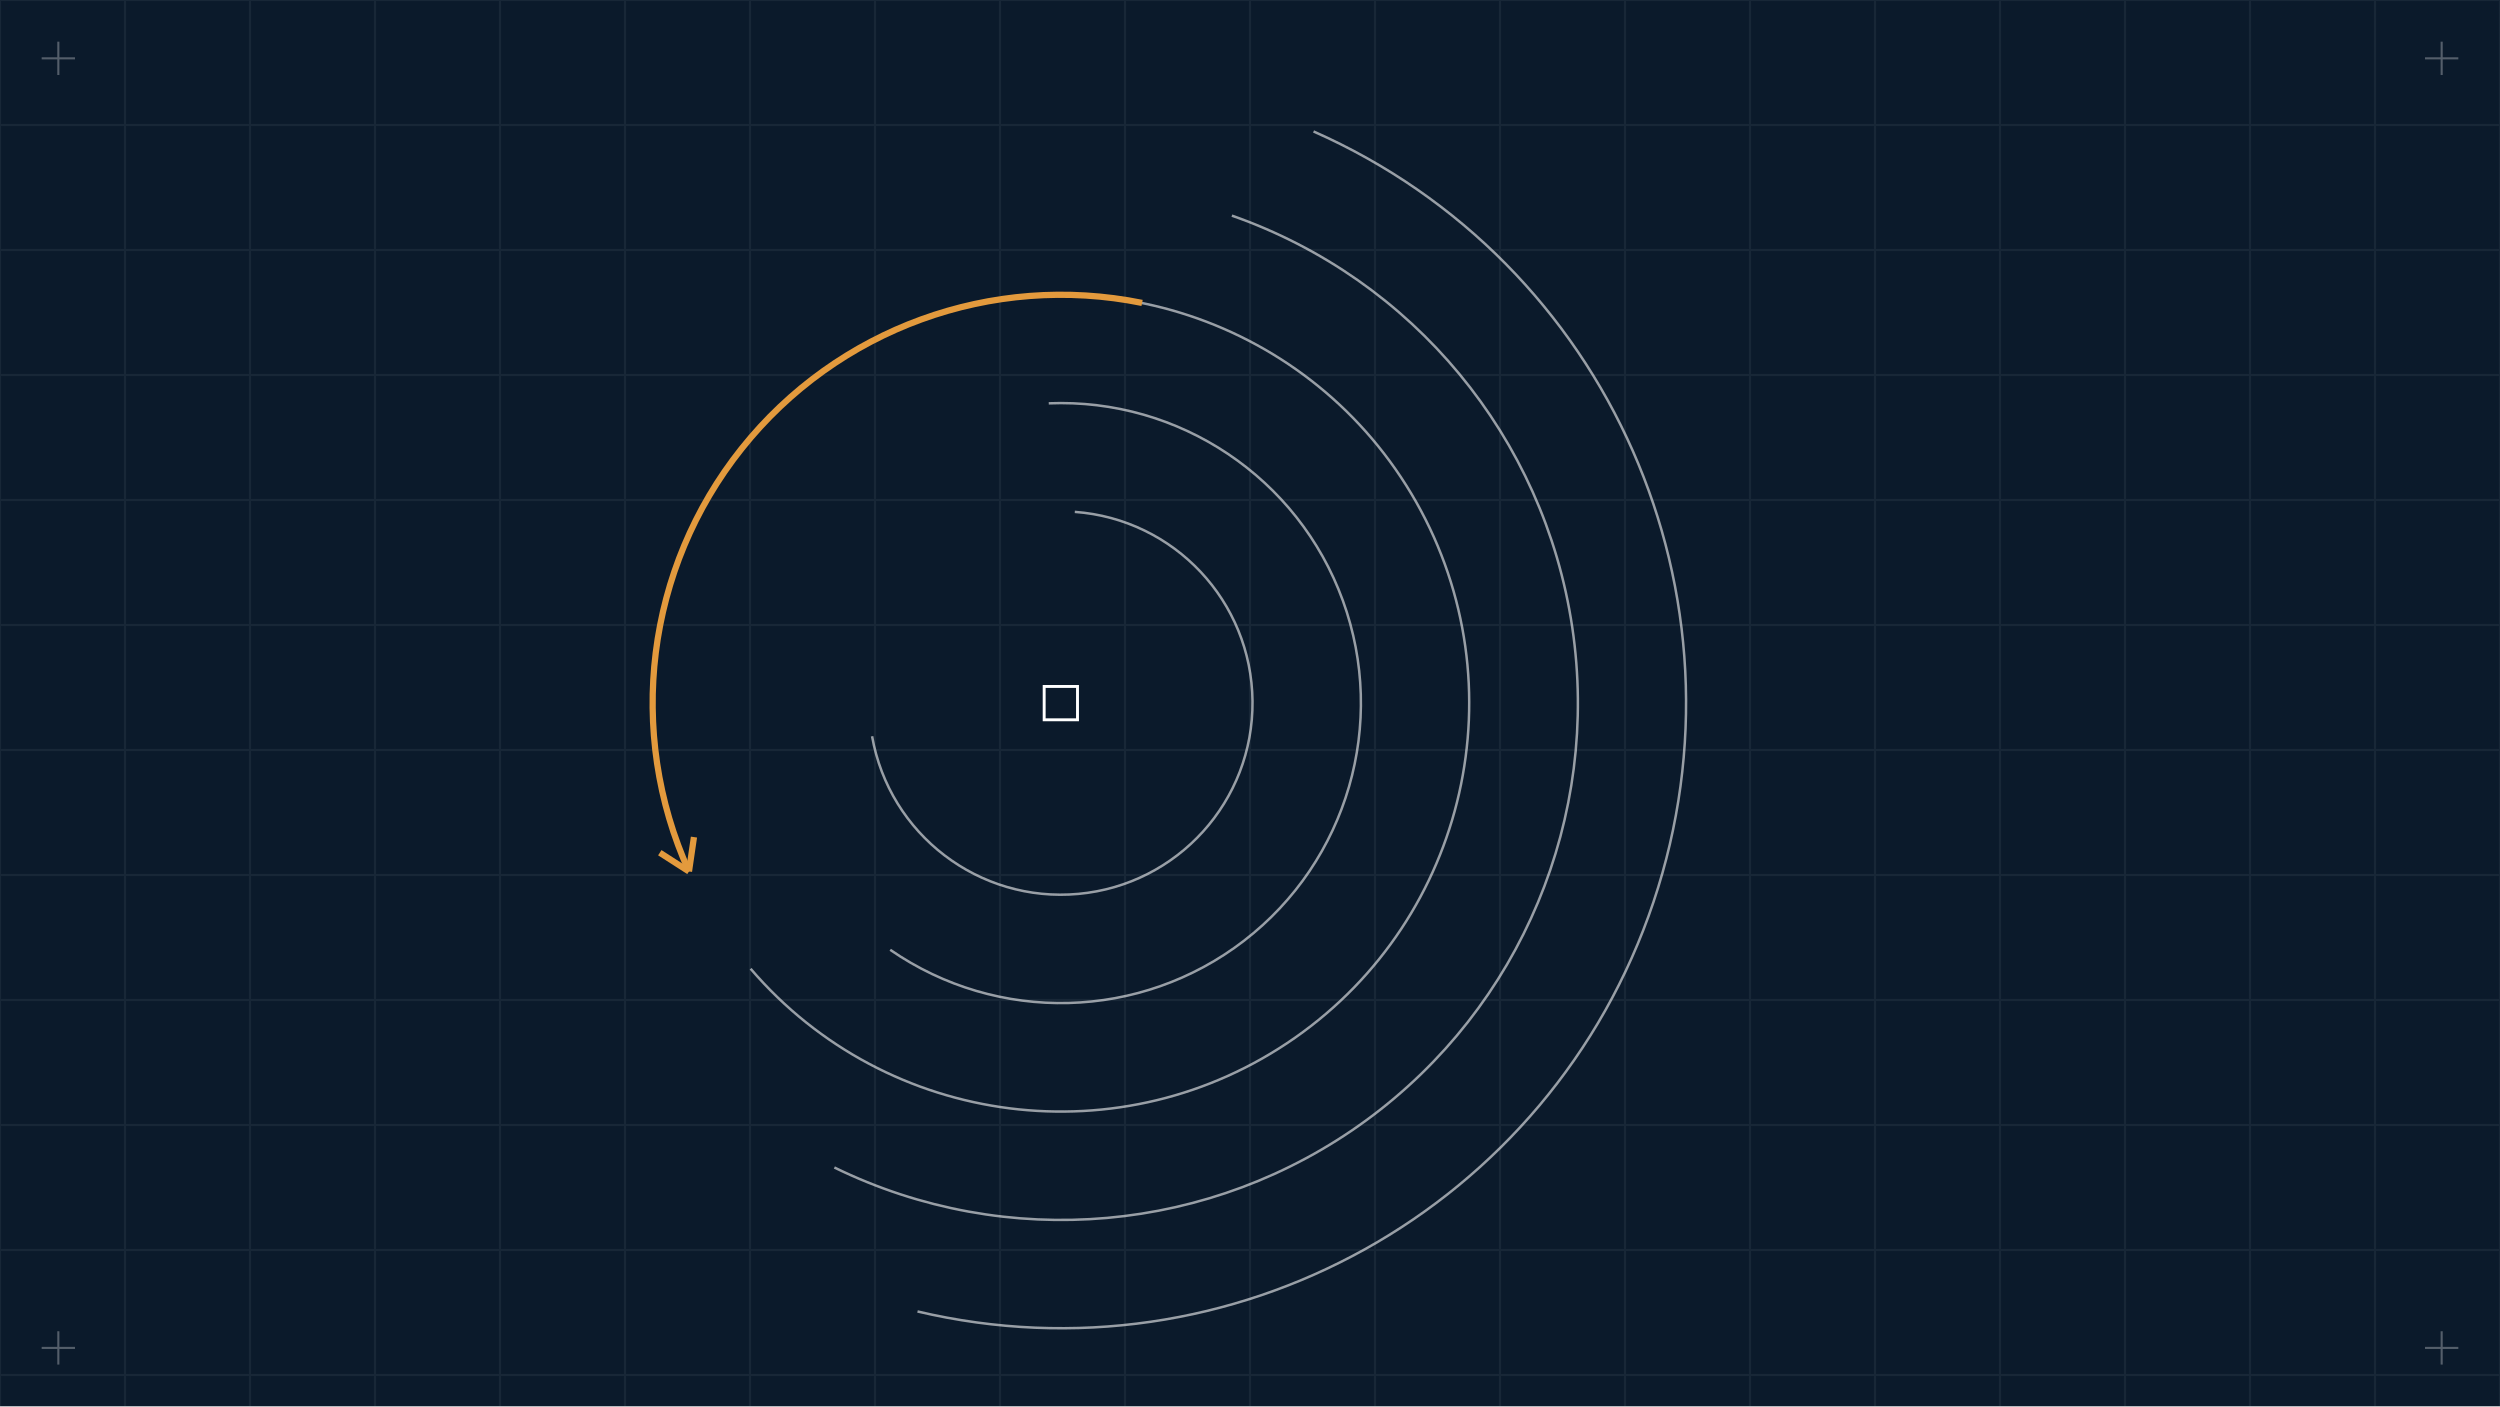
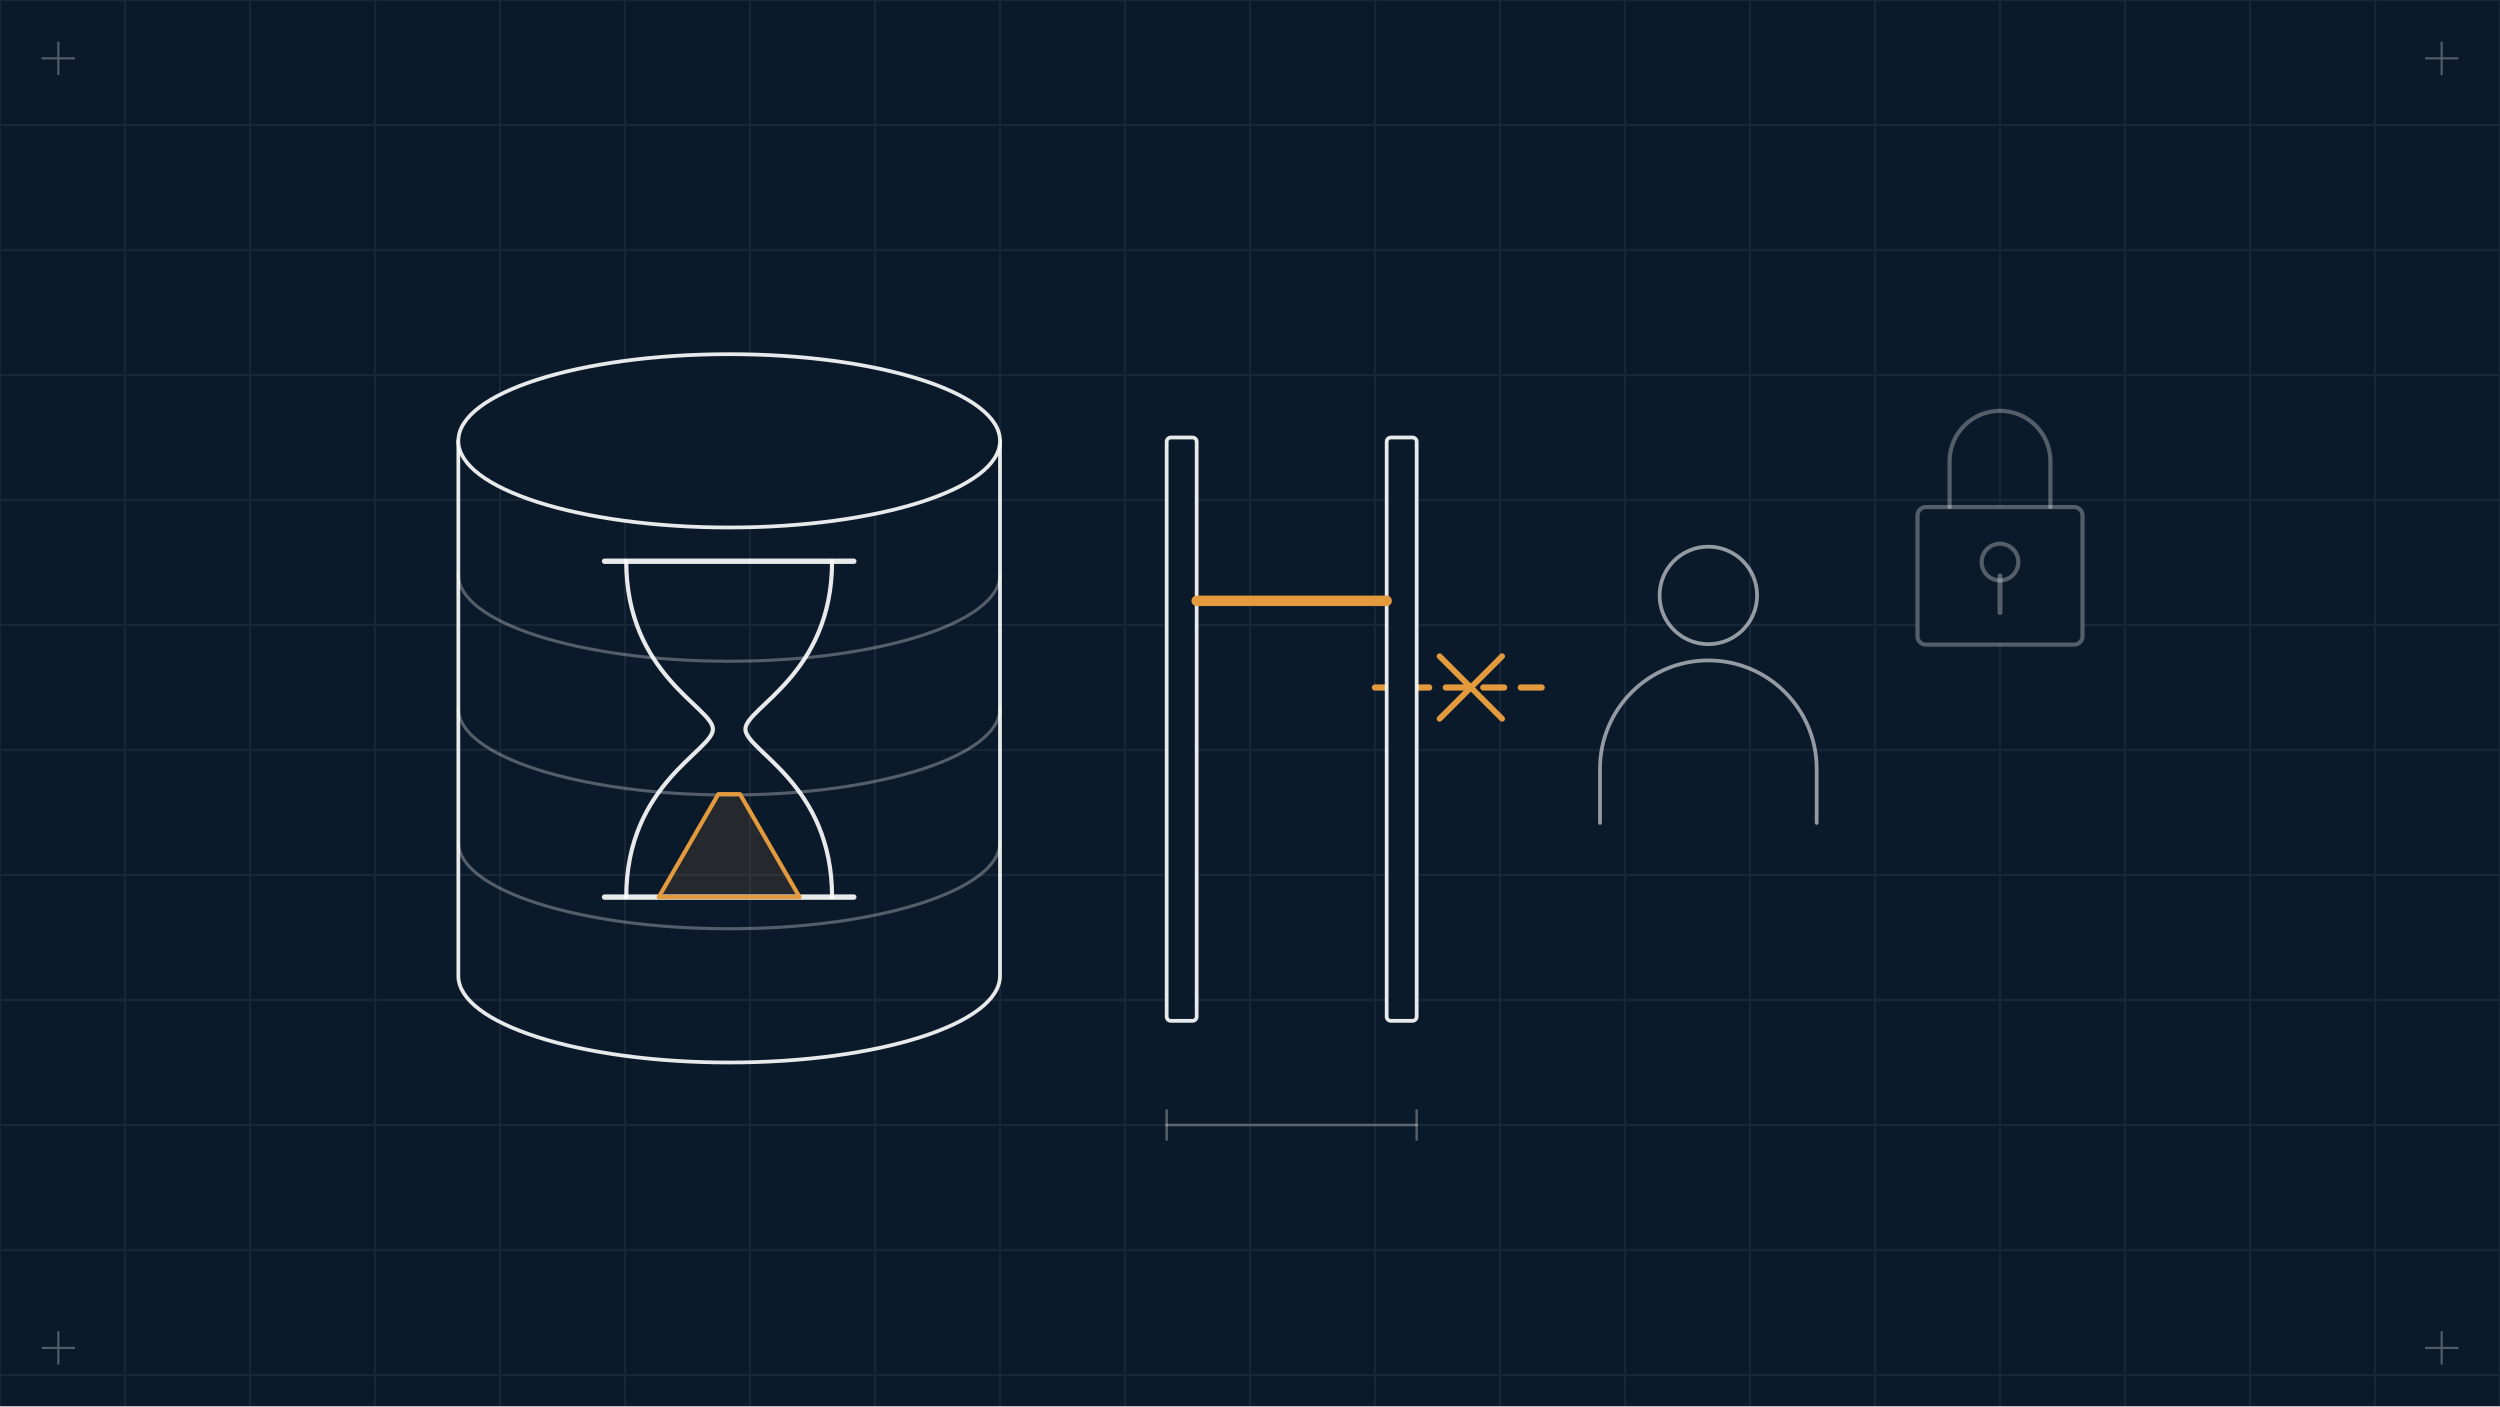
- <svg xmlns="http://www.w3.org/2000/svg" viewBox="0 0 1200 675" role="img" aria-label="Abstract illustration of a recovery arc returning to its baseline">
+ <svg xmlns="http://www.w3.org/2000/svg" viewBox="0 0 1200 675" role="img" aria-label="A backup vault on a timed lock that blocks even an administrator's delete">
  <rect width="1200" height="675" fill="#0b1a2b" />
  <path d="M0 0V675M60 0V675M120 0V675M180 0V675M240 0V675M300 0V675M360 0V675M420 0V675M480 0V675M540 0V675M600 0V675M660 0V675M720 0V675M780 0V675M840 0V675M900 0V675M960 0V675M1020 0V675M1080 0V675M1140 0V675M1200 0V675M0 0H1200M0 60H1200M0 120H1200M0 180H1200M0 240H1200M0 300H1200M0 360H1200M0 420H1200M0 480H1200M0 540H1200M0 600H1200M0 660H1200" stroke="rgba(255,255,255,.055)" stroke-width="1" fill="none" />
  <path d="M20 28h16M28 20v16" stroke="rgba(255,255,255,.3)" stroke-width="1" />
  <path d="M1164 28h16M1172 20v16" stroke="rgba(255,255,255,.3)" stroke-width="1" />
  <path d="M20 647h16M28 639v16" stroke="rgba(255,255,255,.3)" stroke-width="1" />
  <path d="M1164 647h16M1172 639v16" stroke="rgba(255,255,255,.3)" stroke-width="1" />
-   <g transform="translate(1200 0) scale(-1 1)">
-     <path d="M781.4 353.4A92 92 0 1 1 684.1 245.7" stroke="rgba(255,255,255,.58)" stroke-width="1.2" fill="none" />
-     <path d="M772.7 455.9A144 144 0 1 1 696.6 193.6" stroke="rgba(255,255,255,.58)" stroke-width="1.2" fill="none" />
-     <path d="M839.7 465A196 196 0 1 1 770.3 158.4" stroke="rgba(255,255,255,.58)" stroke-width="1.2" fill="none" />
-     <path d="M799.5 560.4A248 248 0 1 1 608.7 103.5" stroke="rgba(255,255,255,.58)" stroke-width="1.2" fill="none" />
-     <path d="M759.6 629.5A300 300 0 0 1 569.5 63.1" stroke="rgba(255,255,255,.58)" stroke-width="1.2" fill="none" />
-     <path d="M651.8 145.4A196 196 0 0 1 869.3 418.3" stroke="#e39a3d" stroke-width="3" fill="none" />
-     <path d="M869.3 418.3l-2.4 -16.5M869.3 418.3l14 -9" stroke="#e39a3d" stroke-width="3" />
-     <rect x="682.8" y="329.5" width="16" height="16" fill="none" stroke="#fff" stroke-width="1.4" />
-   </g>
+   <path d="M220 211.6V468.4A130 41.6 0 0 0 480 468.4V211.6" stroke="rgba(255,255,255,.9)" stroke-width="1.8" fill="none" stroke-linecap="round" stroke-linejoin="round" />
+   <ellipse cx="350" cy="211.6" rx="130" ry="41.6" stroke="rgba(255,255,255,.9)" stroke-width="1.8" fill="#0b1a2b" />
+   <path d="M220 275.8A130 41.6 0 0 0 480 275.8" stroke="rgba(255,255,255,.3)" stroke-width="1.5" fill="none" stroke-linecap="round" stroke-linejoin="round" />
+   <path d="M220 340A130 41.6 0 0 0 480 340" stroke="rgba(255,255,255,.3)" stroke-width="1.5" fill="none" stroke-linecap="round" stroke-linejoin="round" />
+   <path d="M220 404.2A130 41.6 0 0 0 480 404.2" stroke="rgba(255,255,255,.3)" stroke-width="1.5" fill="none" stroke-linecap="round" stroke-linejoin="round" />
+   <path d="M290.2 269.4L409.8 269.4" stroke="rgba(255,255,255,.9)" stroke-width="2.6" fill="none" stroke-linecap="round" stroke-linejoin="round" />
+   <path d="M290.2 430.6L409.8 430.6" stroke="rgba(255,255,255,.9)" stroke-width="2.6" fill="none" stroke-linecap="round" stroke-linejoin="round" />
+   <path d="M300.6 269.4C300.6 324 342.2 339.6 342.2 350C342.2 360.4 300.6 376 300.6 430.6" stroke="rgba(255,255,255,.9)" stroke-width="2" fill="none" stroke-linecap="round" stroke-linejoin="round" />
+   <path d="M399.4 269.4C399.4 324 357.8 339.6 357.8 350C357.8 360.4 399.4 376 399.4 430.6" stroke="rgba(255,255,255,.9)" stroke-width="2" fill="none" stroke-linecap="round" stroke-linejoin="round" />
+   <path d="M316.2 430.6H383.8L355.2 381.2H344.8Z" stroke="#e39a3d" stroke-width="2" fill="rgba(227,154,61,.12)" stroke-linecap="round" stroke-linejoin="round" />
+   <circle cx="820" cy="285.8" r="23.4" stroke="rgba(255,255,255,.56)" stroke-width="1.8" fill="none" />
+   <path d="M768 395v-26a52 52 0 0 1 104 0v26" stroke="rgba(255,255,255,.56)" stroke-width="1.8" fill="none" stroke-linecap="round" stroke-linejoin="round" />
+   <path d="M740 330 H660" stroke="#e39a3d" stroke-width="3" fill="none" stroke-dasharray="10 8" stroke-linecap="round" stroke-linejoin="round" />
+   <rect x="560" y="210" width="14.4" height="280" rx="2" stroke="rgba(255,255,255,.9)" stroke-width="1.8" fill="#0b1a2b" />
+   <rect x="665.6" y="210" width="14.4" height="280" rx="2" stroke="rgba(255,255,255,.9)" stroke-width="1.8" fill="#0b1a2b" />
+   <path d="M574.4 288.4L665.6 288.4" stroke="#e39a3d" stroke-width="5" fill="none" stroke-linecap="round" stroke-linejoin="round" />
+   <path d="M574.4 288.4L665.6 288.4" stroke="#e39a3d" stroke-width="3" fill="none" stroke-linecap="round" stroke-linejoin="round" />
+   <path d="M691 315L721 345" stroke="#e39a3d" stroke-width="2.8" fill="none" stroke-linecap="round" stroke-linejoin="round" />
+   <path d="M691 345L721 315" stroke="#e39a3d" stroke-width="2.8" fill="none" stroke-linecap="round" stroke-linejoin="round" />
+   <rect x="920.4" y="243.4" width="79.2" height="66" rx="4" stroke="rgba(255,255,255,.3)" stroke-width="2" fill="#0b1a2b" />
+   <path d="M935.8 243.4V221.4a24.2 24.2 0 0 1 48.4 0V243.4" stroke="rgba(255,255,255,.3)" stroke-width="2" fill="none" stroke-linecap="round" stroke-linejoin="round" />
+   <circle cx="960" cy="269.8" r="8.8" stroke="rgba(255,255,255,.3)" stroke-width="2" fill="none" />
+   <path d="M960 276.4L960 294" stroke="rgba(255,255,255,.3)" stroke-width="2.4" fill="none" stroke-linecap="round" stroke-linejoin="round" />
+   <path d="M560 540L680 540" stroke="rgba(255,255,255,.3)" stroke-width="1.2" fill="none" stroke-linecap="round" stroke-linejoin="round" />
+   <path d="M560 533L560 547" stroke="rgba(255,255,255,.3)" stroke-width="1.2" fill="none" stroke-linecap="round" stroke-linejoin="round" />
+   <path d="M680 533L680 547" stroke="rgba(255,255,255,.3)" stroke-width="1.2" fill="none" stroke-linecap="round" stroke-linejoin="round" />
</svg>
